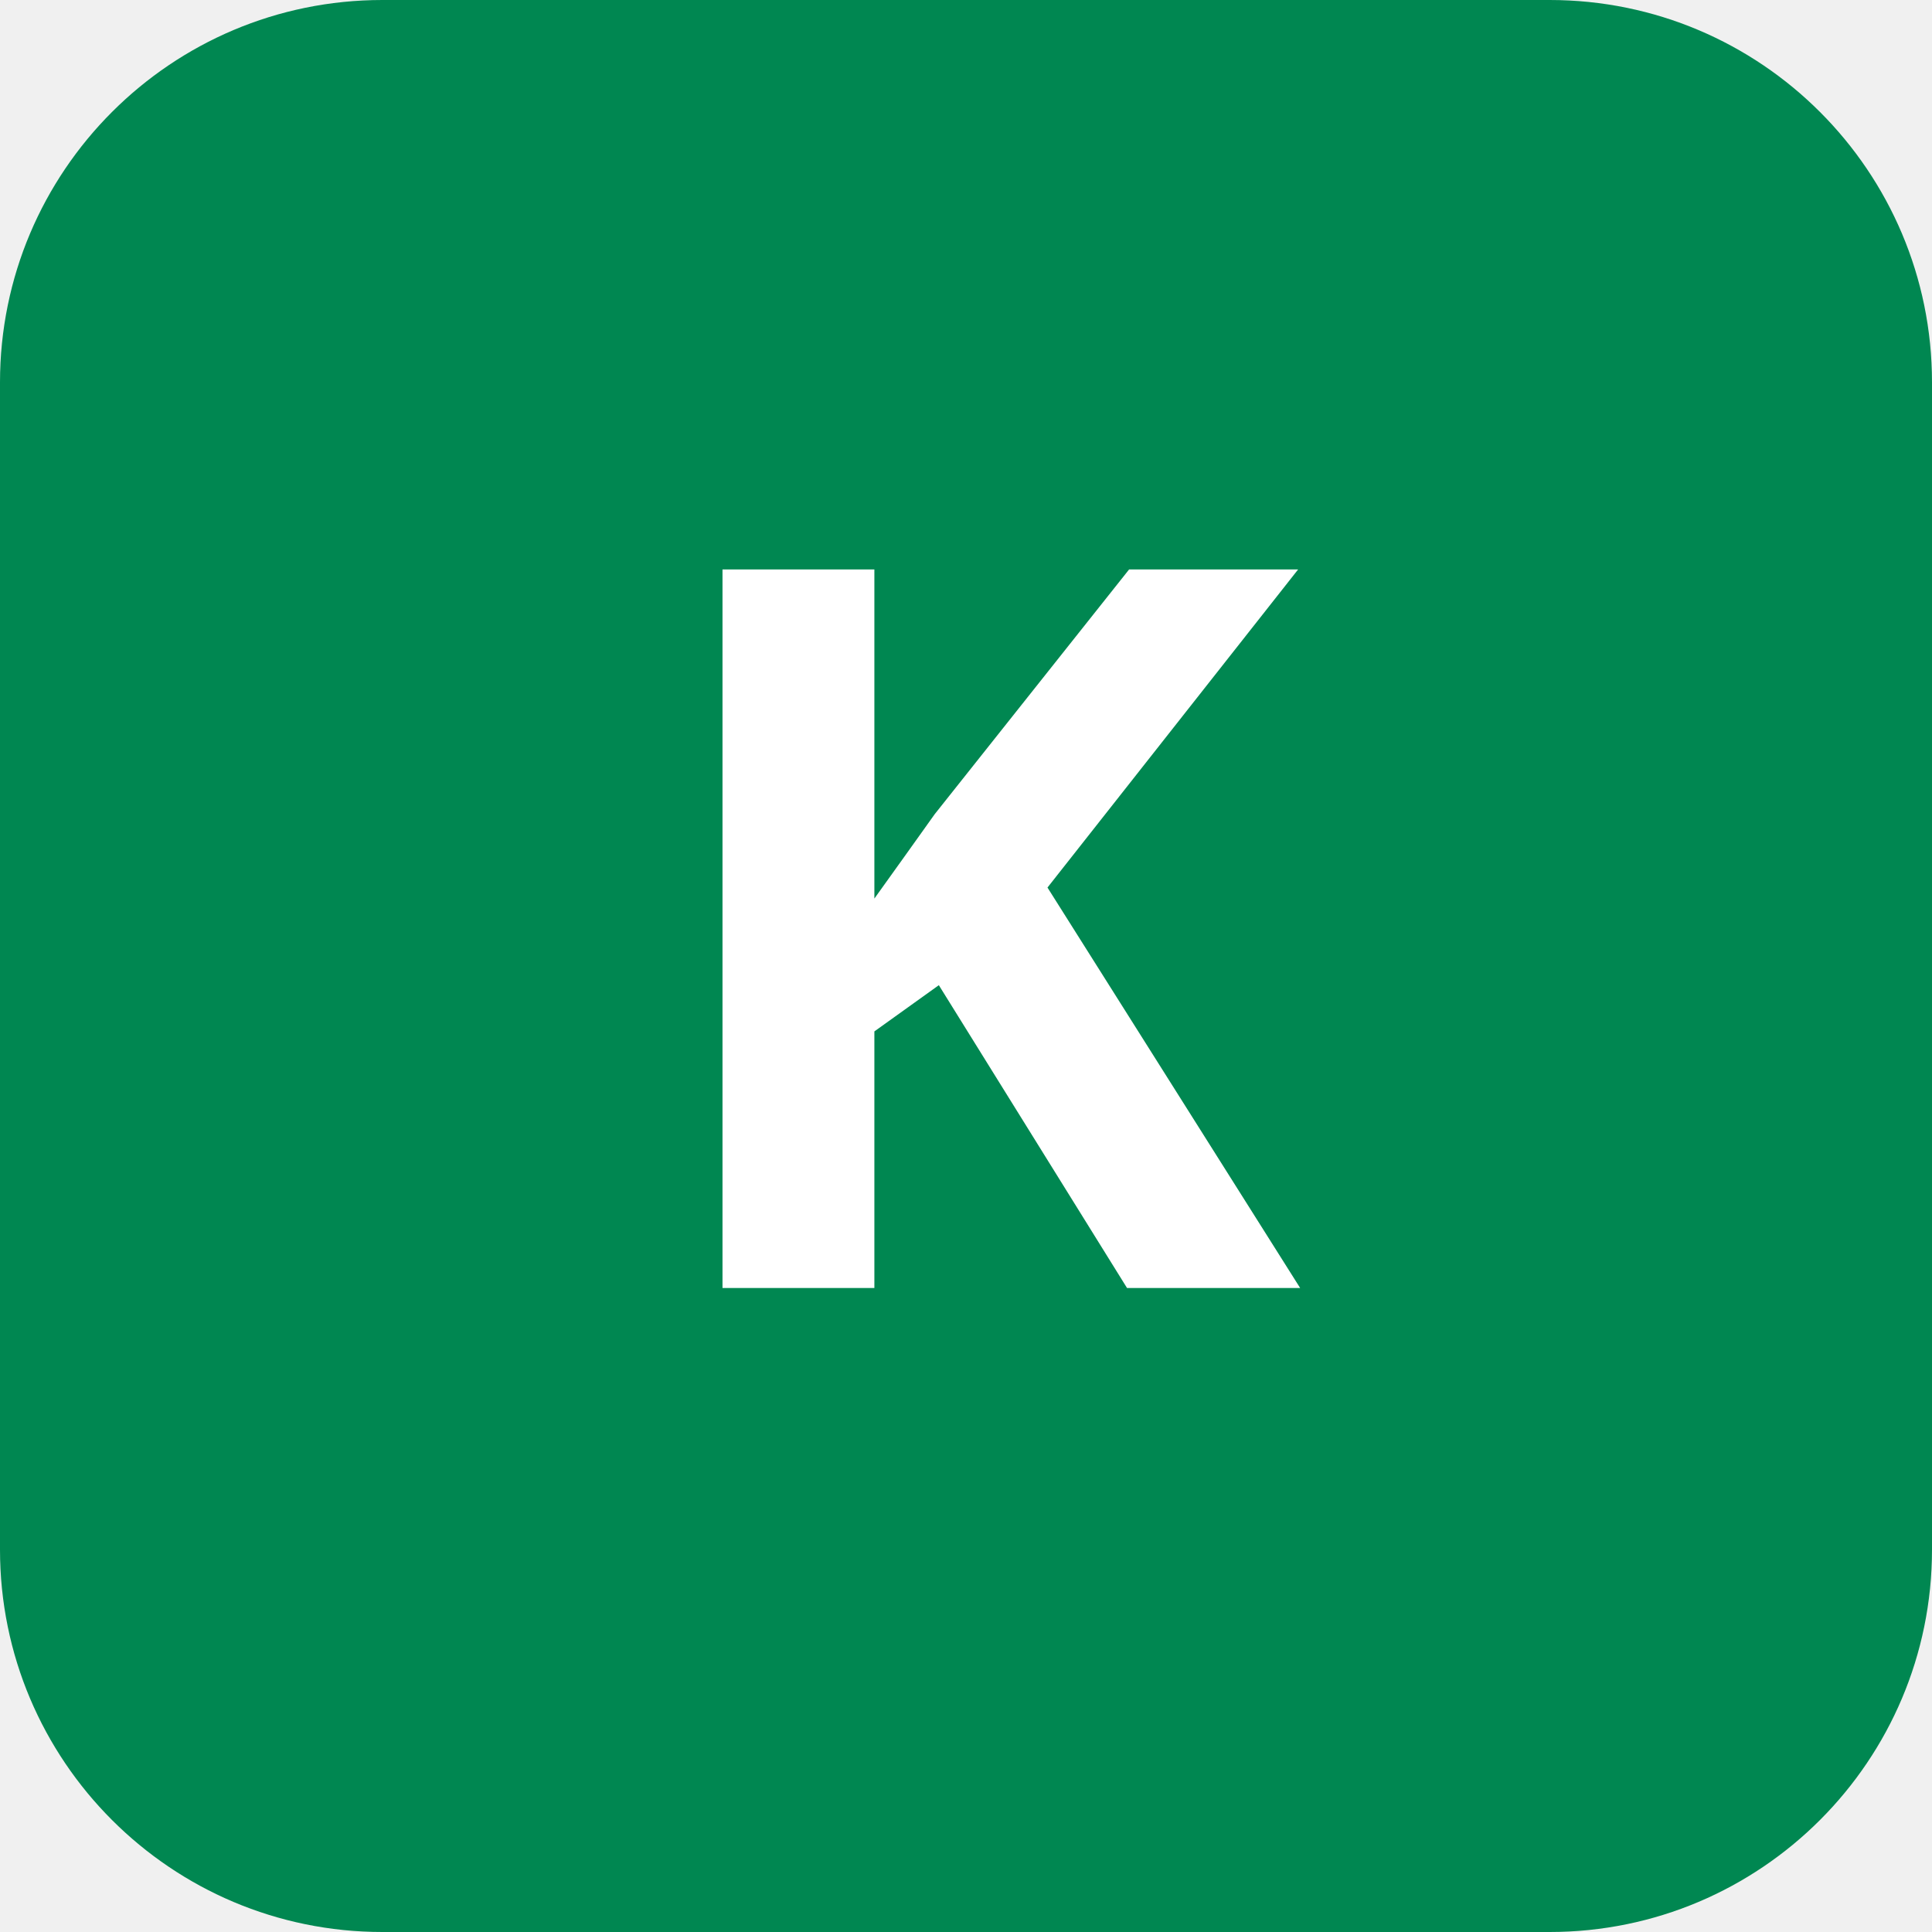
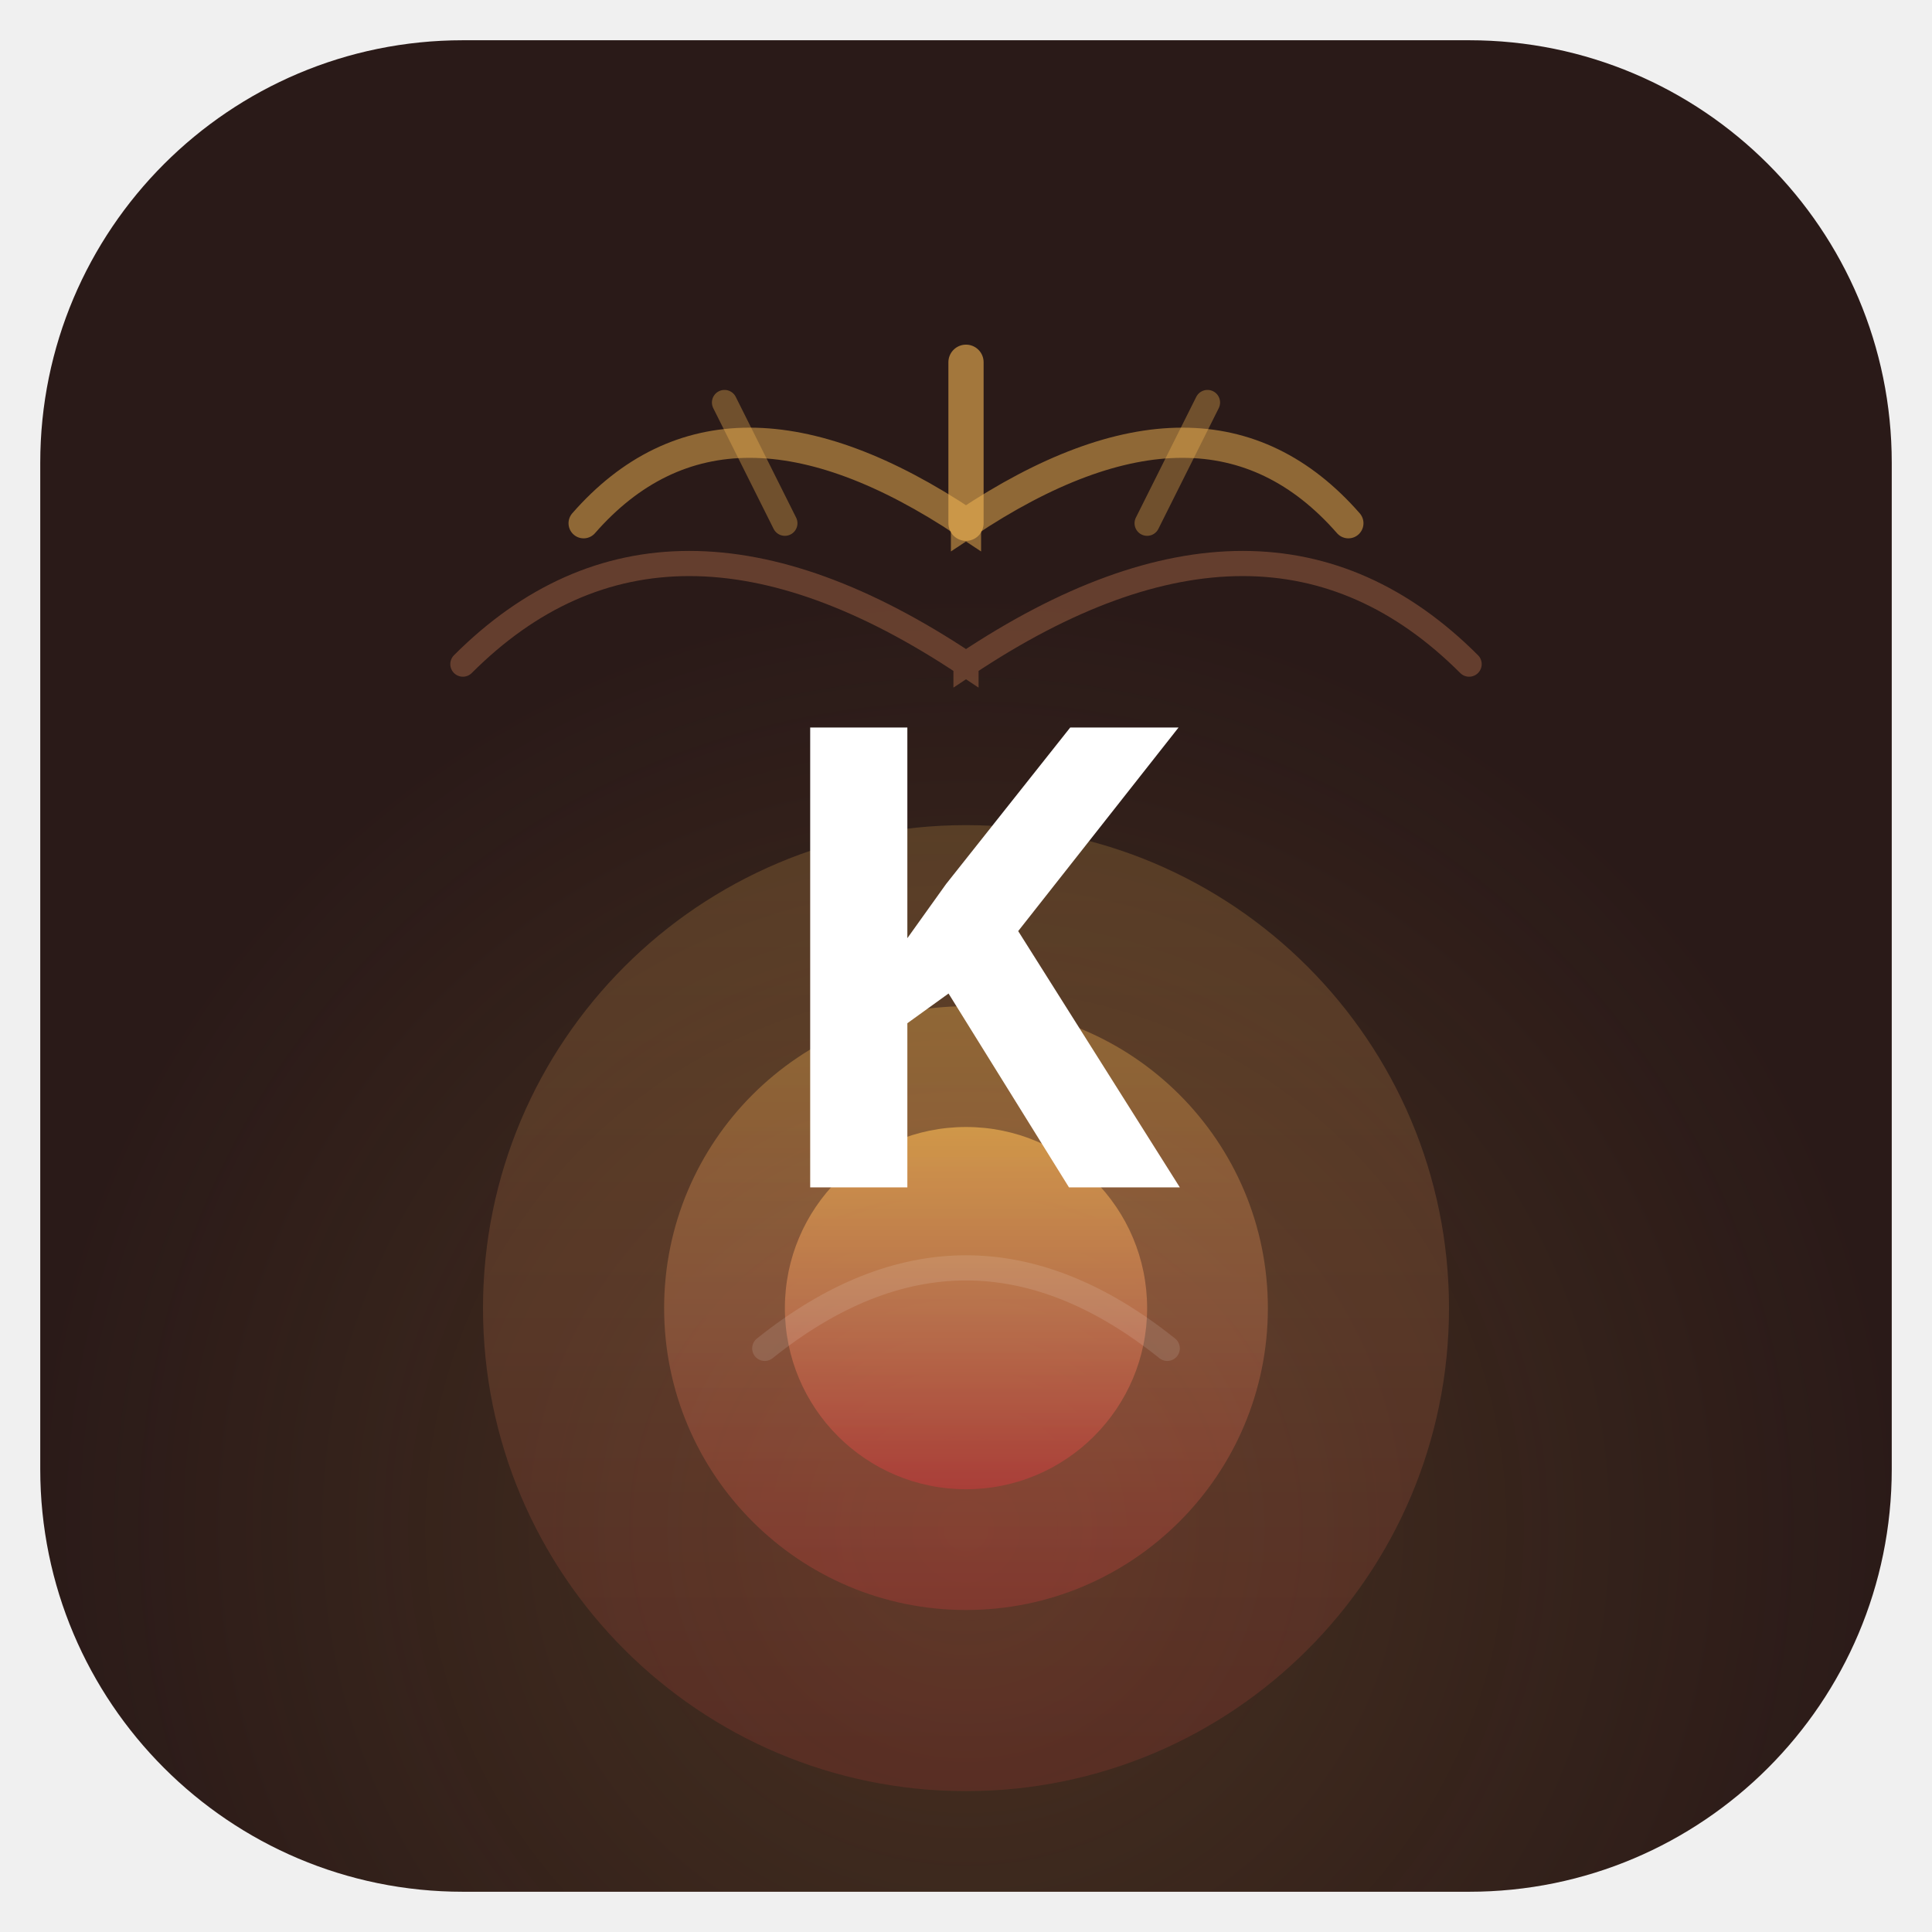
<svg xmlns="http://www.w3.org/2000/svg" width="192" height="192" viewBox="0 0 192 192">
-   <rect width="192" height="192" rx="38" fill="#008751" />
-   <text x="96" y="128" font-size="100" text-anchor="middle" fill="white" font-family="sans-serif" font-weight="bold">K</text>
+   <defs>
+     <linearGradient id="sunset3" x1="0" y1="0" x2="0" y2="1">
+       <stop offset="0%" stop-color="#f4b553" />
+       <stop offset="50%" stop-color="#d28156" />
+       <stop offset="100%" stop-color="#bd3b3b" />
+     </linearGradient>
+     <radialGradient id="glow3" cx="0.5" cy="0.8" r="0.5">
+       <stop offset="0%" stop-color="#f4b553" stop-opacity="0.15" />
+       <stop offset="100%" stop-color="#f4b553" stop-opacity="0" />
+     </radialGradient>
+   </defs>
+   <rect x="4" y="4" width="184" height="184" rx="42" fill="#2A1A18" />
+   <rect x="4" y="4" width="184" height="184" rx="42" fill="url(#glow3)" />
+   <circle cx="96" cy="130" r="48" fill="url(#sunset3)" opacity="0.20" />
+   <circle cx="96" cy="130" r="30" fill="url(#sunset3)" opacity="0.35" />
+   <circle cx="96" cy="130" r="18" fill="url(#sunset3)" opacity="0.65" />
+   <path d="M58 52 Q72 36 96 52 Q96 36 96 52 Q120 36 134 52" stroke="#f4b553" stroke-width="3" fill="none" stroke-linecap="round" opacity="0.5" />
+   <path d="M46 66 Q66 46 96 66 Q96 46 96 66 Q126 46 146 66" stroke="#d28156" stroke-width="2.5" fill="none" stroke-linecap="round" opacity="0.35" />
+   <line x1="96" y1="36" x2="96" y2="52" stroke="#f4b553" stroke-width="3.5" stroke-linecap="round" opacity="0.6" />
+   <line x1="72" y1="40" x2="78" y2="52" stroke="#f4b553" stroke-width="2.5" stroke-linecap="round" opacity="0.35" />
+   <line x1="120" y1="40" x2="114" y2="52" stroke="#f4b553" stroke-width="2.5" stroke-linecap="round" opacity="0.35" />
+   <path d="M76 134 Q96 118 116 134" stroke="white" stroke-width="2.5" fill="none" stroke-linecap="round" opacity="0.12" />
+   <text x="96" y="118" text-anchor="middle" font-family="system-ui,sans-serif" font-weight="800" font-size="64" fill="white" letter-spacing="-3">K</text>
</svg>
